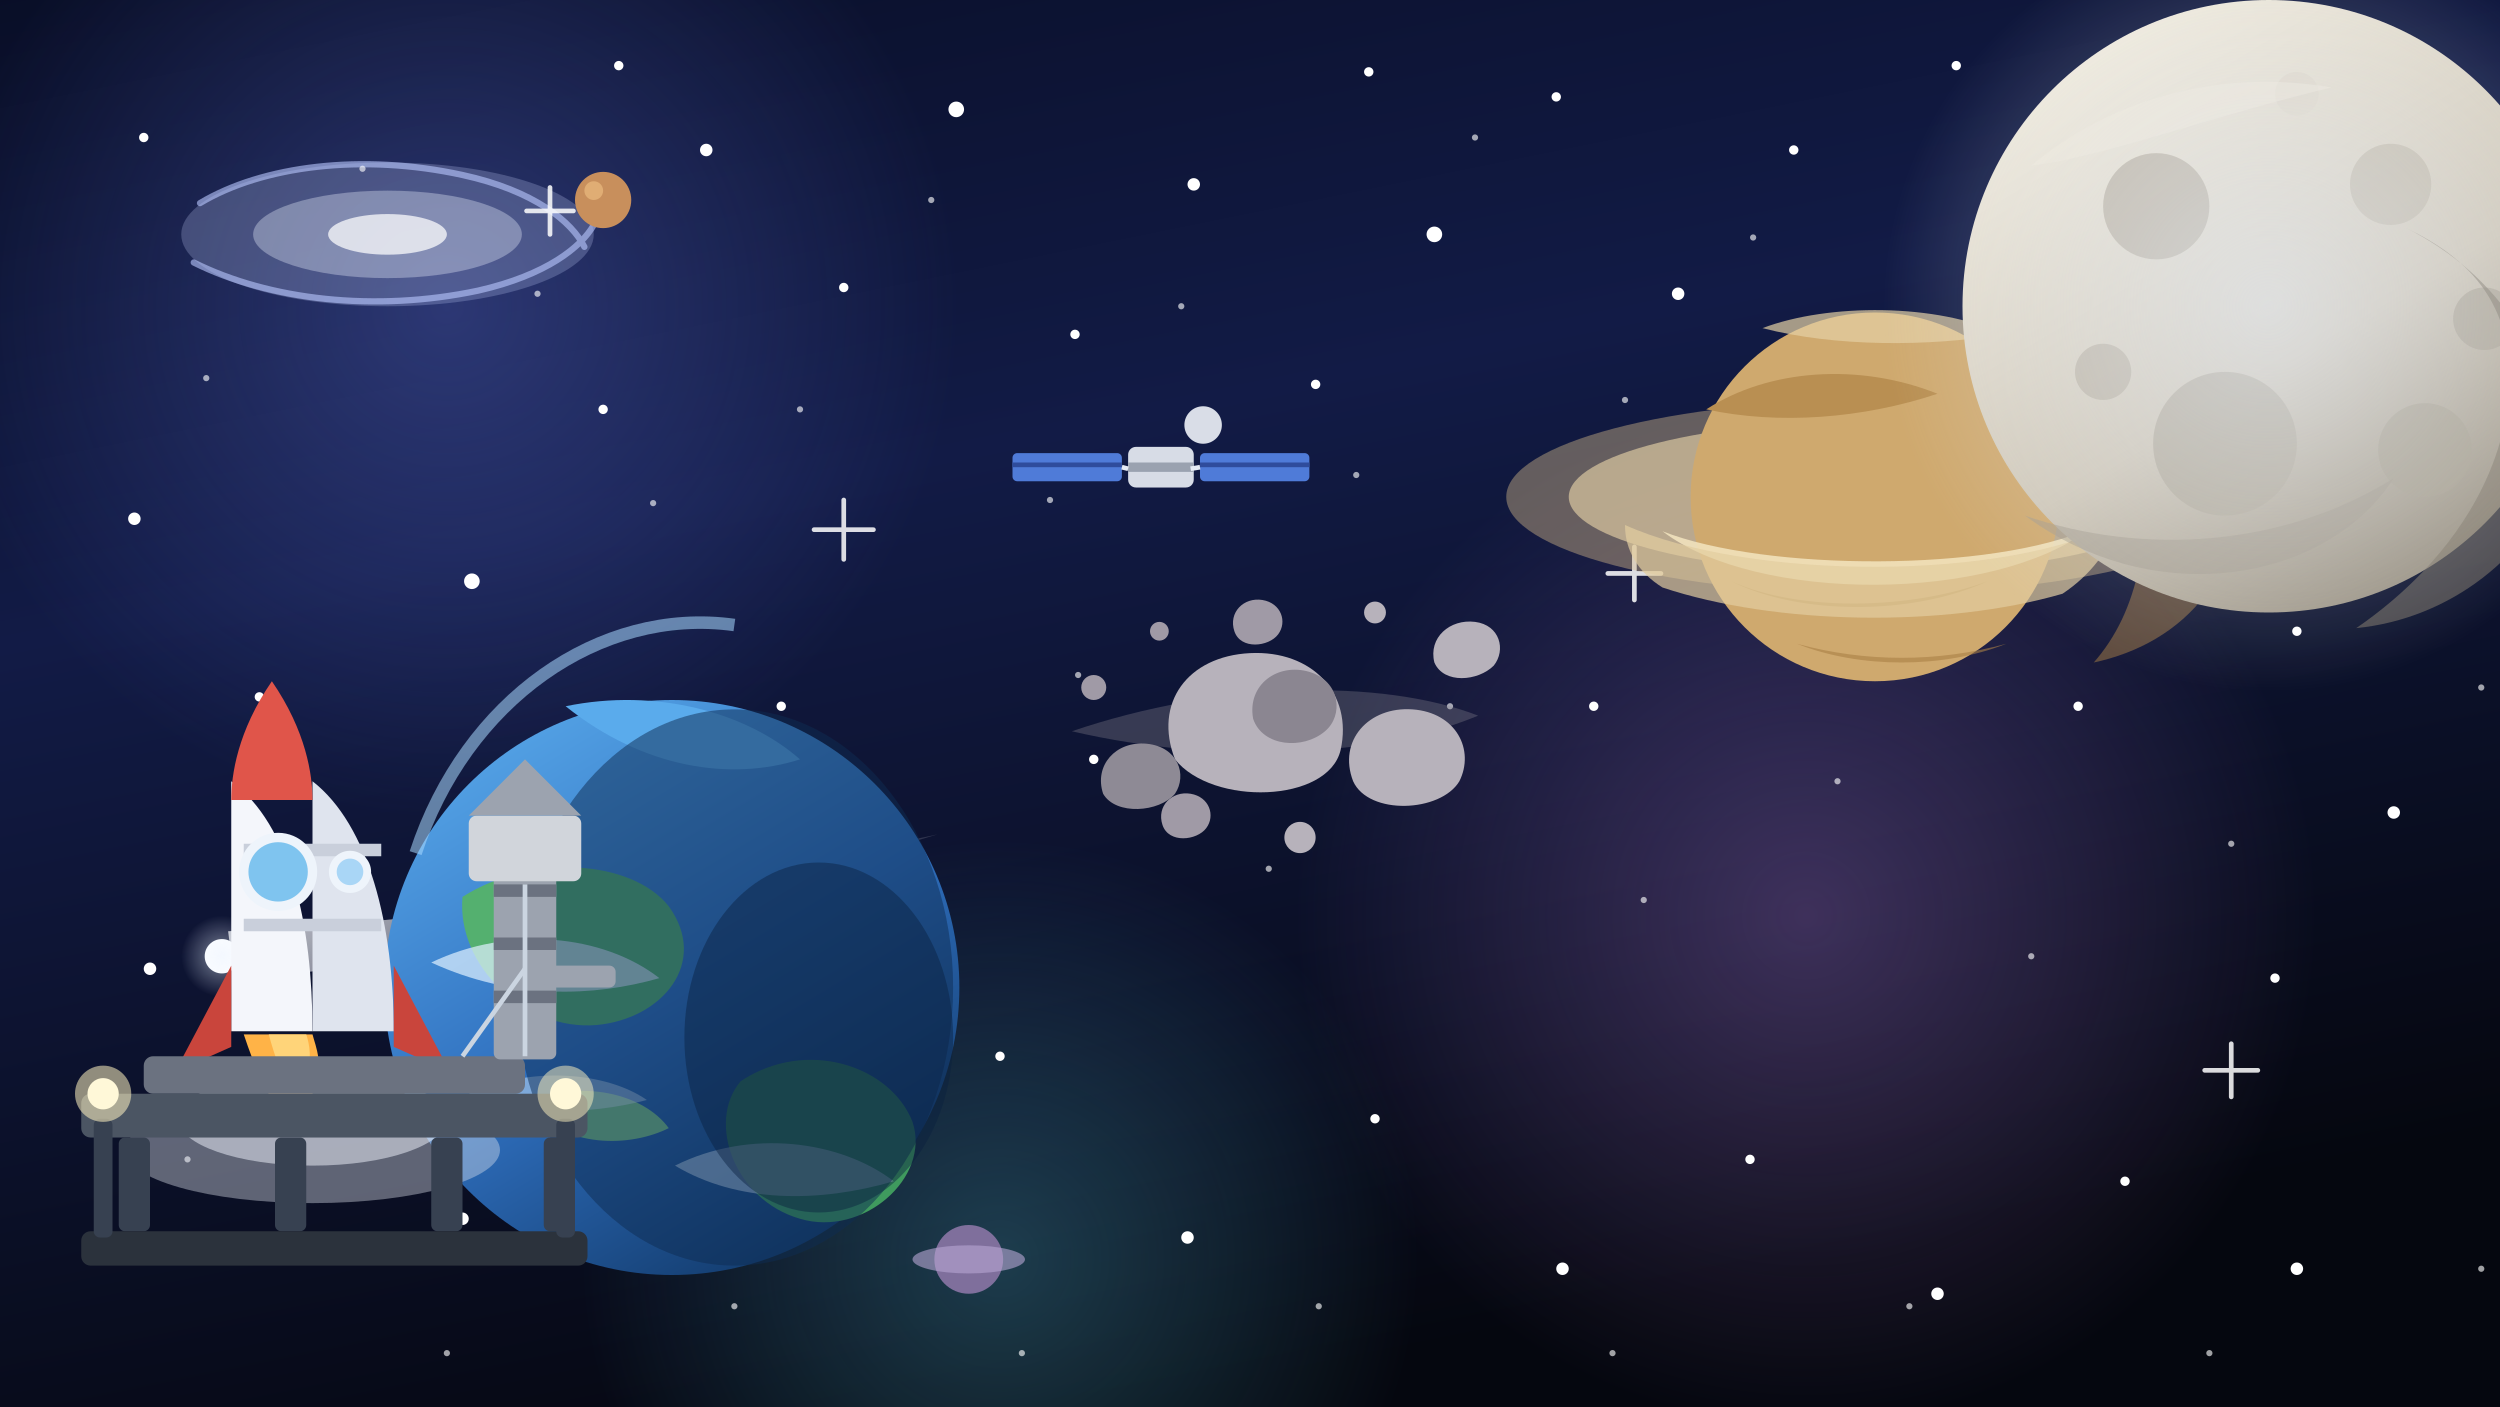
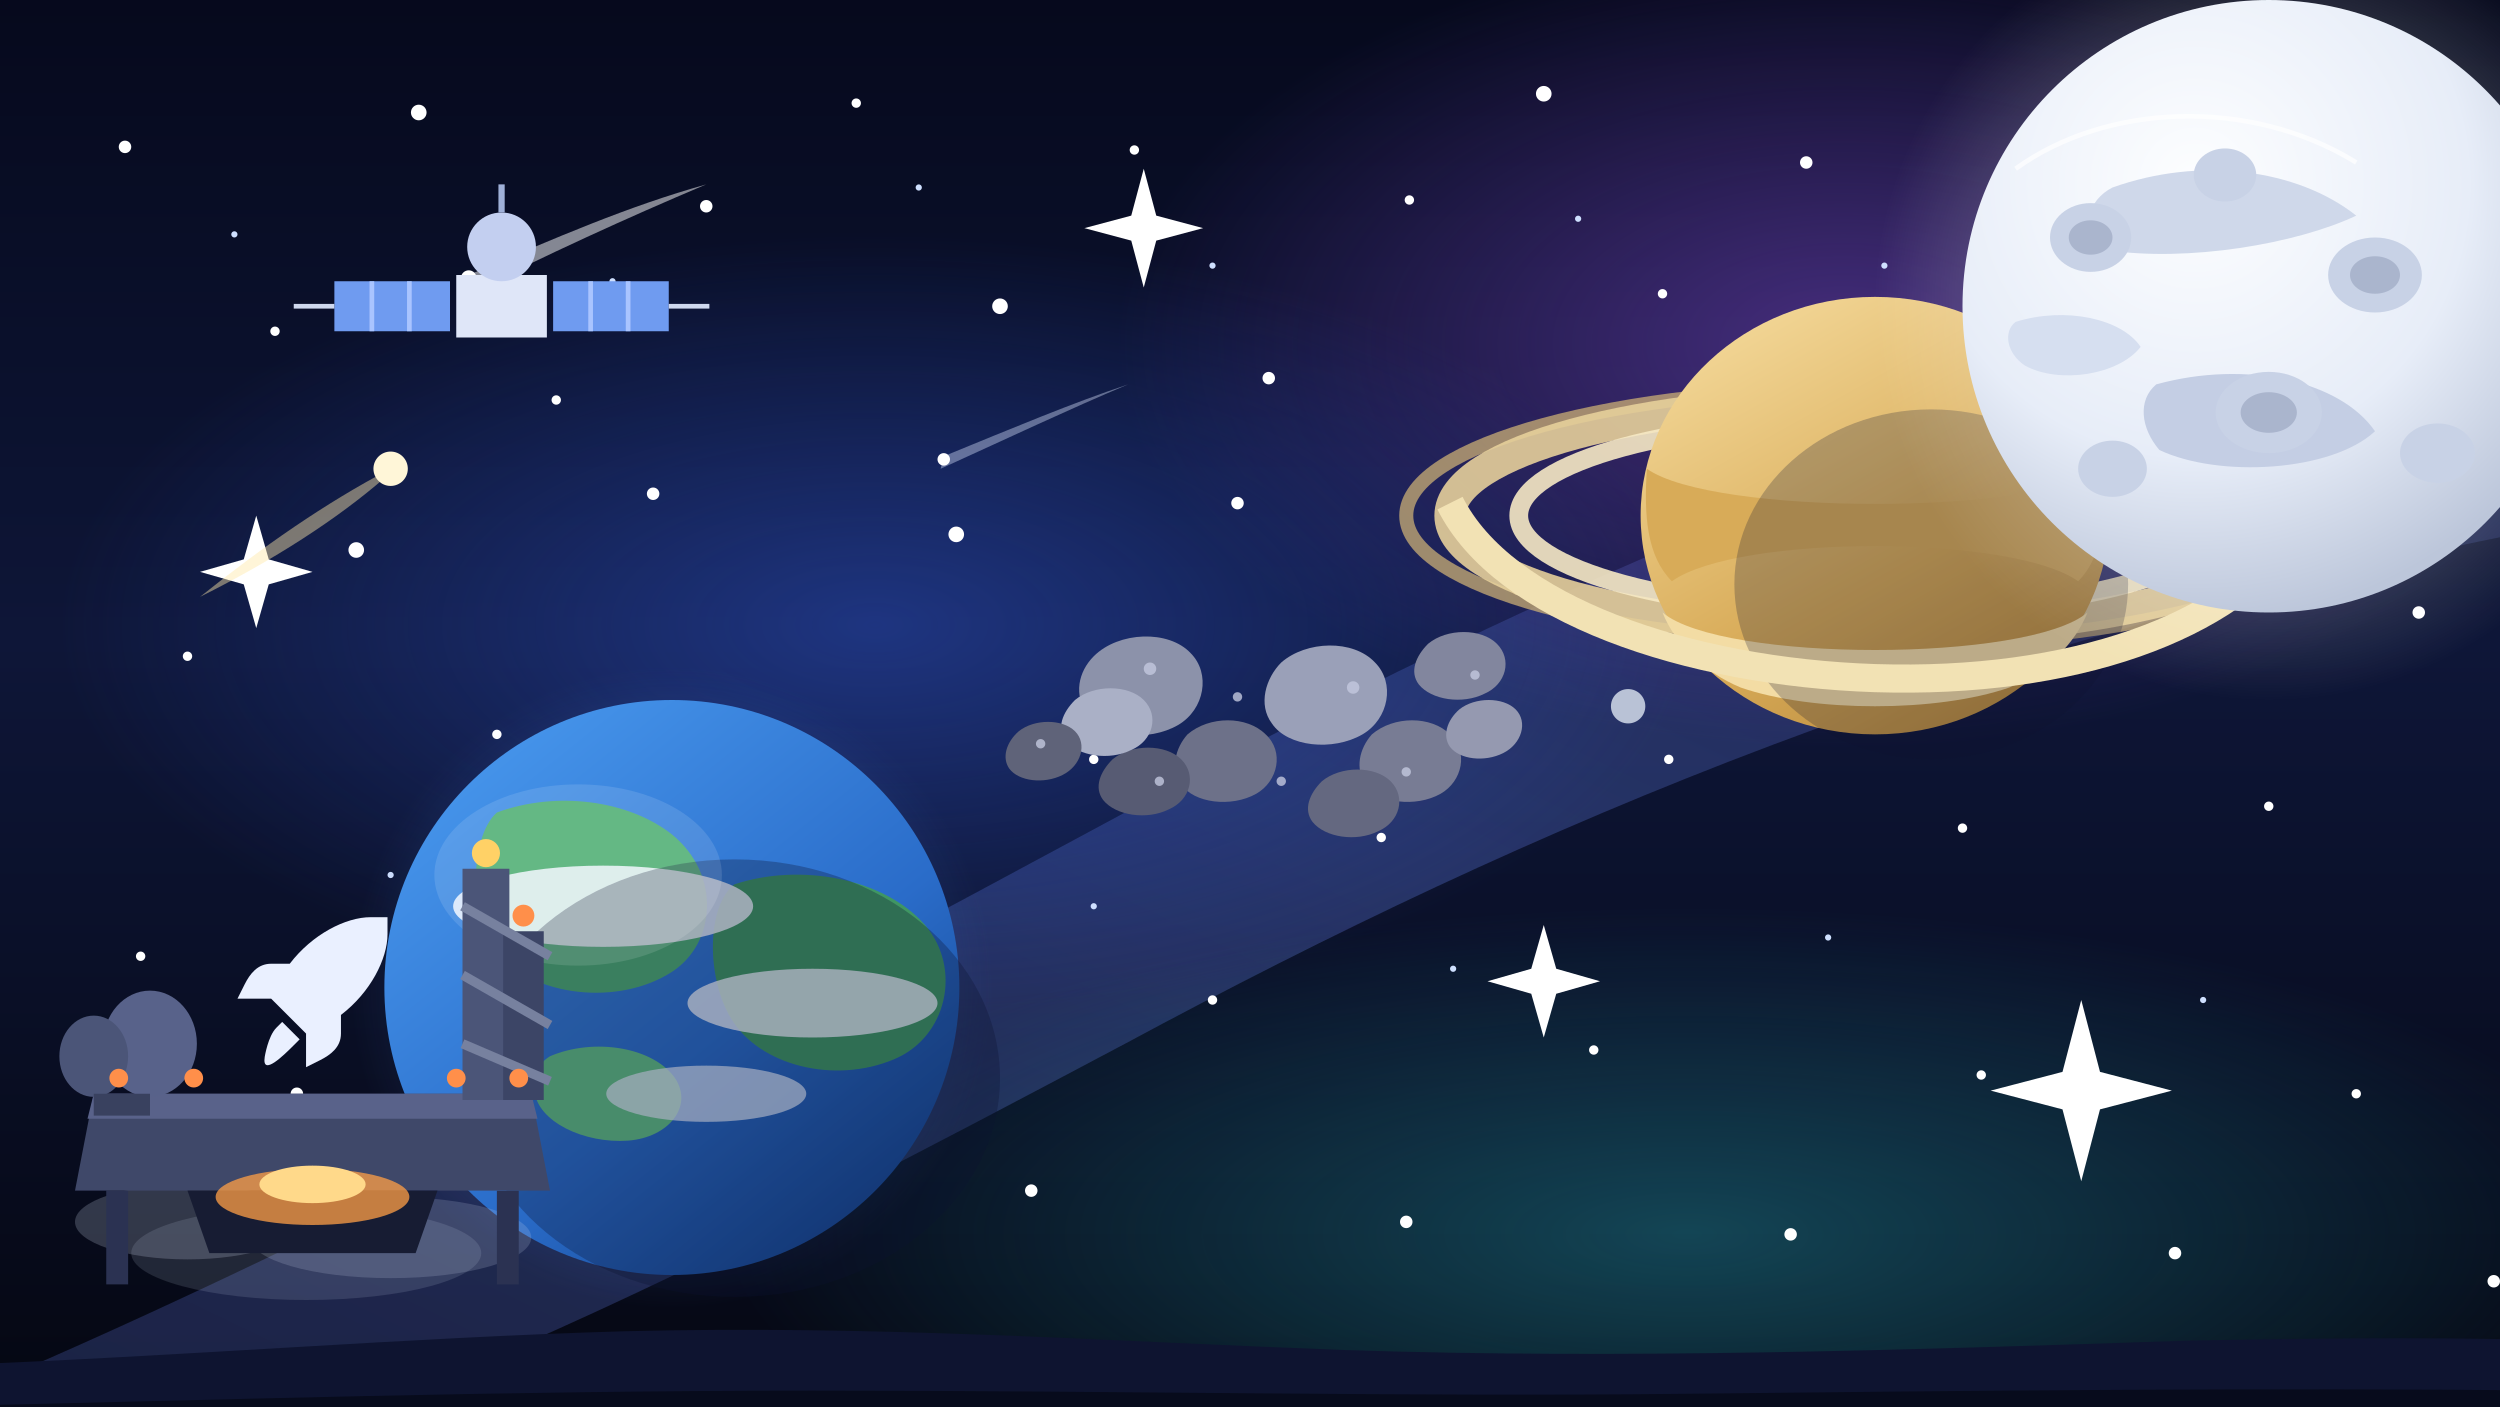
<svg xmlns="http://www.w3.org/2000/svg" viewBox="0 0 1600 900" width="1600" height="900">
  <defs>
-     <linearGradient id="malam-angkasa" x1="0" y1="0" x2="0.35" y2="1">
-       <stop offset="0%" stop-color="#080d24" />
-       <stop offset="42%" stop-color="#121b46" />
-       <stop offset="100%" stop-color="#05070f" />
-     </linearGradient>
+     <linearGradient id="malam" x1="0" y1="0" x2="0" y2="1">
+       <stop offset="0%" stop-color="#05081a" />
+       <stop offset="46%" stop-color="#0e1638" />
+       <stop offset="100%" stop-color="#04060f" />
+     </linearGradient>
+     <linearGradient id="galaksi" x1="0" y1="1" x2="1" y2="0">
+       <stop offset="0%" stop-color="#2b3568" />
+       <stop offset="55%" stop-color="#3d4f96" />
+       <stop offset="100%" stop-color="#232c5c" />
+     </linearGradient>
+     <radialGradient id="nebula-ungu" cx="50%" cy="50%" r="50%">
+       <stop offset="0%" stop-color="#6a3fb0" stop-opacity="0.62" />
+       <stop offset="100%" stop-color="#6a3fb0" stop-opacity="0" />
+     </radialGradient>
    <radialGradient id="nebula-biru" cx="50%" cy="50%" r="50%">
-       <stop offset="0%" stop-color="#5566c4" stop-opacity="0.42" />
-       <stop offset="100%" stop-color="#5566c4" stop-opacity="0" />
-     </radialGradient>
-     <radialGradient id="nebula-ungu" cx="50%" cy="50%" r="50%">
-       <stop offset="0%" stop-color="#a374c8" stop-opacity="0.34" />
-       <stop offset="100%" stop-color="#a374c8" stop-opacity="0" />
+       <stop offset="0%" stop-color="#2a4bb5" stop-opacity="0.58" />
+       <stop offset="100%" stop-color="#2a4bb5" stop-opacity="0" />
    </radialGradient>
    <radialGradient id="nebula-teal" cx="50%" cy="50%" r="50%">
-       <stop offset="0%" stop-color="#4fb2c8" stop-opacity="0.3" />
-       <stop offset="100%" stop-color="#4fb2c8" stop-opacity="0" />
-     </radialGradient>
-     <linearGradient id="bumi-angkasa" x1="0.1" y1="0" x2="0.7" y2="1">
-       <stop offset="0%" stop-color="#5aabec" />
-       <stop offset="55%" stop-color="#2f6fbe" />
-       <stop offset="100%" stop-color="#123a6b" />
-     </linearGradient>
-     <linearGradient id="bulan-angkasa" x1="0.15" y1="0" x2="0.75" y2="1">
-       <stop offset="0%" stop-color="#f4efe2" />
-       <stop offset="60%" stop-color="#cfc7b7" />
-       <stop offset="100%" stop-color="#948c7d" />
-     </linearGradient>
-     <linearGradient id="bintang-jatuh" x1="0" y1="0" x2="1" y2="0.4">
-       <stop offset="0%" stop-color="#ffffff" stop-opacity="0.95" />
+       <stop offset="0%" stop-color="#1f7f8f" stop-opacity="0.5" />
+       <stop offset="100%" stop-color="#1f7f8f" stop-opacity="0" />
+     </radialGradient>
+     <radialGradient id="halo-bumi" cx="50%" cy="50%" r="50%">
+       <stop offset="0%" stop-color="#8fc2ff" stop-opacity="0.5" />
+       <stop offset="70%" stop-color="#4f8ce0" stop-opacity="0.18" />
+       <stop offset="100%" stop-color="#3f6fc0" stop-opacity="0" />
+     </radialGradient>
+     <linearGradient id="laut-bumi" x1="0.1" y1="0" x2="0.9" y2="1">
+       <stop offset="0%" stop-color="#4a9bf0" />
+       <stop offset="60%" stop-color="#2a6cc9" />
+       <stop offset="100%" stop-color="#123f86" />
+     </linearGradient>
+     <linearGradient id="saturnus-badan" x1="0.2" y1="0" x2="0.8" y2="1">
+       <stop offset="0%" stop-color="#f4d99a" />
+       <stop offset="60%" stop-color="#d8ab58" />
+       <stop offset="100%" stop-color="#b98a3c" />
+     </linearGradient>
+     <radialGradient id="bulan-badan" cx="38%" cy="30%" r="72%">
+       <stop offset="0%" stop-color="#fdfeff" />
+       <stop offset="62%" stop-color="#e7edf8" />
+       <stop offset="100%" stop-color="#bcc6da" />
+     </radialGradient>
+     <radialGradient id="cahaya-bulan" cx="50%" cy="50%" r="50%">
+       <stop offset="0%" stop-color="#ffffff" stop-opacity="0.55" />
      <stop offset="100%" stop-color="#ffffff" stop-opacity="0" />
-     </linearGradient>
-     <radialGradient id="cahaya-bulan" cx="50%" cy="50%" r="50%">
-       <stop offset="0%" stop-color="#e8f1ff" stop-opacity="0.5" />
-       <stop offset="100%" stop-color="#e8f1ff" stop-opacity="0" />
-     </radialGradient>
-     <radialGradient id="sorot-angkasa" cx="50%" cy="50%" r="50%">
-       <stop offset="0%" stop-color="#fff3c0" stop-opacity="0.85" />
-       <stop offset="100%" stop-color="#fff3c0" stop-opacity="0" />
    </radialGradient>
  </defs>
-   <rect x="-40" y="-40" width="1680" height="980" fill="url(#malam-angkasa)" />
-   <circle cx="286" cy="196" r="330" fill="url(#nebula-biru)" />
-   <circle cx="1156" cy="586" r="330" fill="url(#nebula-ungu)" />
-   <circle cx="640" cy="806" r="270" fill="url(#nebula-teal)" />
-   <ellipse cx="248" cy="150" rx="132" ry="46" fill="#c9d4ff" opacity="0.24" />
-   <ellipse cx="248" cy="150" rx="86" ry="28" fill="#eef2ff" opacity="0.34" />
-   <ellipse cx="248" cy="150" rx="38" ry="13" fill="#ffffff" opacity="0.72" />
-   <g stroke="#b9c8ff" stroke-width="4" stroke-linecap="round" fill="none" opacity="0.6">
-     <path d="M128 130 C 168 106 232 98 296 112 C 342 122 366 142 374 158" />
-     <path d="M124 168 C 172 192 240 200 306 186 C 350 176 372 158 380 144" />
-   </g>
+   <rect x="-40" y="-40" width="1680" height="980" fill="url(#malam)" />
+   <path fill="url(#galaksi)" opacity="0.55" d="M-40 900 C 200 800 460 660 720 520 C 980 380 1260 250 1640 170 L1640 336 C 1260 408 980 528 720 668 C 460 806 200 942 -40 980 Z" />
+   <ellipse cx="1180" cy="220" rx="470" ry="260" fill="url(#nebula-ungu)" />
+   <ellipse cx="560" cy="400" rx="520" ry="250" fill="url(#nebula-biru)" />
+   <ellipse cx="1080" cy="790" rx="620" ry="210" fill="url(#nebula-teal)" />
  <g fill="#ffffff">
-     <circle cx="86" cy="332" r="4" />
-     <circle cx="166" cy="446" r="3" />
-     <circle cx="302" cy="372" r="5" />
-     <circle cx="386" cy="262" r="3" />
-     <circle cx="452" cy="96" r="4" />
-     <circle cx="540" cy="184" r="3" />
-     <circle cx="612" cy="70" r="5" />
-     <circle cx="688" cy="214" r="3" />
-     <circle cx="764" cy="118" r="4" />
-     <circle cx="842" cy="246" r="3" />
-     <circle cx="918" cy="150" r="5" />
-     <circle cx="996" cy="62" r="3" />
-     <circle cx="1074" cy="188" r="4" />
-     <circle cx="1148" cy="96" r="3" />
-     <circle cx="1224" cy="228" r="4" />
-     <circle cx="1302" cy="130" r="3" />
-     <circle cx="1380" cy="60" r="4" />
-     <circle cx="1456" cy="626" r="3" />
-     <circle cx="1532" cy="520" r="4" />
-     <circle cx="1604" cy="690" r="3" />
-     <circle cx="1470" cy="812" r="4" />
-     <circle cx="1360" cy="756" r="3" />
-     <circle cx="1240" cy="828" r="4" />
-     <circle cx="1120" cy="742" r="3" />
-     <circle cx="1000" cy="812" r="4" />
-     <circle cx="880" cy="716" r="3" />
-     <circle cx="760" cy="792" r="4" />
-     <circle cx="640" cy="676" r="3" />
-     <circle cx="520" cy="748" r="4" />
-     <circle cx="404" cy="686" r="3" />
-     <circle cx="296" cy="780" r="4" />
-     <circle cx="188" cy="700" r="3" />
-     <circle cx="96" cy="620" r="4" />
-     <circle cx="204" cy="556" r="3" />
-     <circle cx="356" cy="566" r="3" />
-     <circle cx="500" cy="452" r="3" />
+     <circle cx="80" cy="94" r="4" />
+     <circle cx="176" cy="212" r="3" />
+     <circle cx="268" cy="72" r="5" />
+     <circle cx="356" cy="256" r="3" />
+     <circle cx="452" cy="132" r="4" />
+     <circle cx="548" cy="66" r="3" />
+     <circle cx="640" cy="196" r="5" />
+     <circle cx="726" cy="96" r="3" />
+     <circle cx="812" cy="242" r="4" />
+     <circle cx="902" cy="128" r="3" />
+     <circle cx="988" cy="60" r="5" />
+     <circle cx="1064" cy="188" r="3" />
+     <circle cx="1156" cy="104" r="4" />
+     <circle cx="1244" cy="252" r="3" />
+     <circle cx="1332" cy="132" r="5" />
+     <circle cx="1424" cy="72" r="4" />
+     <circle cx="1520" cy="248" r="3" />
+     <circle cx="1584" cy="130" r="4" />
+     <circle cx="120" cy="420" r="3" />
+     <circle cx="228" cy="352" r="5" />
+     <circle cx="318" cy="470" r="3" />
+     <circle cx="418" cy="316" r="4" />
+     <circle cx="512" cy="520" r="3" />
+     <circle cx="612" cy="342" r="5" />
    <circle cx="700" cy="486" r="3" />
-     <circle cx="880" cy="392" r="3" />
-     <circle cx="1020" cy="452" r="3" />
-     <circle cx="1180" cy="360" r="3" />
-     <circle cx="1330" cy="452" r="3" />
-     <circle cx="1470" cy="404" r="3" />
-     <circle cx="1560" cy="308" r="3" />
-     <circle cx="92" cy="88" r="3" />
-     <circle cx="396" cy="42" r="3" />
-     <circle cx="876" cy="46" r="3" />
-     <circle cx="1252" cy="42" r="3" />
-     <circle cx="1604" cy="196" r="3" />
-   </g>
-   <g fill="#ffffff" opacity="0.62">
-     <circle cx="132" cy="242" r="2" />
-     <circle cx="232" cy="108" r="2" />
-     <circle cx="344" cy="188" r="2" />
-     <circle cx="418" cy="322" r="2" />
-     <circle cx="512" cy="262" r="2" />
-     <circle cx="596" cy="128" r="2" />
-     <circle cx="672" cy="320" r="2" />
-     <circle cx="756" cy="196" r="2" />
-     <circle cx="868" cy="304" r="2" />
-     <circle cx="944" cy="88" r="2" />
-     <circle cx="1040" cy="256" r="2" />
-     <circle cx="1122" cy="152" r="2" />
-     <circle cx="1216" cy="300" r="2" />
-     <circle cx="1308" cy="204" r="2" />
-     <circle cx="1404" cy="120" r="2" />
-     <circle cx="1502" cy="240" r="2" />
-     <circle cx="1588" cy="440" r="2" />
-     <circle cx="1428" cy="540" r="2" />
-     <circle cx="1300" cy="612" r="2" />
-     <circle cx="1176" cy="500" r="2" />
-     <circle cx="1052" cy="576" r="2" />
-     <circle cx="928" cy="452" r="2" />
-     <circle cx="812" cy="556" r="2" />
-     <circle cx="690" cy="432" r="2" />
-     <circle cx="574" cy="586" r="2" />
-     <circle cx="452" cy="628" r="2" />
-     <circle cx="332" cy="498" r="2" />
-     <circle cx="222" cy="640" r="2" />
-     <circle cx="120" cy="742" r="2" />
-     <circle cx="286" cy="866" r="2" />
-     <circle cx="470" cy="836" r="2" />
-     <circle cx="654" cy="866" r="2" />
-     <circle cx="844" cy="836" r="2" />
-     <circle cx="1032" cy="866" r="2" />
-     <circle cx="1222" cy="836" r="2" />
-     <circle cx="1414" cy="866" r="2" />
-     <circle cx="1588" cy="812" r="2" />
-   </g>
-   <g stroke="#ffffff" stroke-width="3" stroke-linecap="round" fill="none" opacity="0.85">
-     <path d="M540 320 L540 358" />
-     <path d="M521 339 L559 339" />
-     <path d="M1046 350 L1046 384" />
-     <path d="M1029 367 L1063 367" />
-     <path d="M1428 668 L1428 702" />
-     <path d="M1411 685 L1445 685" />
-     <path d="M352 120 L352 150" />
-     <path d="M337 135 L367 135" />
-   </g>
-   <path fill="url(#bintang-jatuh)" d="M146 596 C 300 588 452 566 600 534 C 456 578 306 610 150 628 Z" />
-   <circle cx="142" cy="612" r="11" fill="#ffffff" />
-   <circle cx="142" cy="612" r="26" fill="url(#cahaya-bulan)" />
+     <circle cx="792" cy="322" r="4" />
+     <circle cx="884" cy="536" r="3" />
+     <circle cx="972" cy="376" r="5" />
+     <circle cx="1068" cy="486" r="3" />
+     <circle cx="1160" cy="392" r="4" />
+     <circle cx="1256" cy="530" r="3" />
+     <circle cx="1352" cy="420" r="5" />
+     <circle cx="1452" cy="516" r="3" />
+     <circle cx="1548" cy="392" r="4" />
+     <circle cx="90" cy="612" r="3" />
+     <circle cx="190" cy="700" r="4" />
+     <circle cx="300" cy="602" r="3" />
+     <circle cx="420" cy="742" r="5" />
+     <circle cx="536" cy="648" r="3" />
+     <circle cx="660" cy="762" r="4" />
+     <circle cx="776" cy="640" r="3" />
+     <circle cx="900" cy="782" r="4" />
+     <circle cx="1020" cy="672" r="3" />
+     <circle cx="1146" cy="790" r="4" />
+     <circle cx="1268" cy="688" r="3" />
+     <circle cx="1392" cy="802" r="4" />
+     <circle cx="1508" cy="700" r="3" />
+     <circle cx="1596" cy="820" r="4" />
+   </g>
+   <g fill="#cfe0ff">
+     <circle cx="150" cy="150" r="2" />
+     <circle cx="392" cy="180" r="2" />
+     <circle cx="588" cy="120" r="2" />
+     <circle cx="776" cy="170" r="2" />
+     <circle cx="1010" cy="140" r="2" />
+     <circle cx="1206" cy="170" r="2" />
+     <circle cx="1400" cy="110" r="2" />
+     <circle cx="1560" cy="180" r="2" />
+     <circle cx="250" cy="560" r="2" />
+     <circle cx="470" cy="600" r="2" />
+     <circle cx="700" cy="580" r="2" />
+     <circle cx="930" cy="620" r="2" />
+     <circle cx="1170" cy="600" r="2" />
+     <circle cx="1410" cy="640" r="2" />
+   </g>
+   <g fill="#ffffff">
+     <path d="M1332 640 L1344 686 L1390 698 L1344 710 L1332 756 L1320 710 L1274 698 L1320 686 Z" />
+     <path d="M732 108 L740 138 L770 146 L740 154 L732 184 L724 154 L694 146 L724 138 Z" />
+     <path d="M164 330 L172 358 L200 366 L172 374 L164 402 L156 374 L128 366 L156 358 Z" />
+     <path d="M988 592 L996 620 L1024 628 L996 636 L988 664 L980 636 L952 628 L980 620 Z" />
+   </g>
+   <path fill="#ffffff" opacity="0.5" d="M300 176 C 356 152 402 132 452 118 C 400 140 352 162 296 190 Z" />
+   <circle cx="300" cy="178" r="5" fill="#ffffff" />
+   <path fill="#dbe7ff" opacity="0.4" d="M604 292 C 648 274 686 258 722 246 C 684 262 646 280 602 300 Z" />
+   <circle cx="604" cy="294" r="4" fill="#ffffff" />
  <g>
-     <rect x="722" y="286" width="42" height="26" rx="5" fill="#d7dce6" />
-     <rect x="722" y="296" width="42" height="6" fill="#9aa2b0" />
-     <rect x="648" y="290" width="70" height="18" rx="3" fill="#4f7bd8" />
-     <rect x="768" y="290" width="70" height="18" rx="3" fill="#4f7bd8" />
-     <rect x="648" y="296" width="70" height="3" fill="#2f4c9c" />
-     <rect x="768" y="296" width="70" height="3" fill="#2f4c9c" />
-     <path fill="none" stroke="#e6ebf5" stroke-width="3" d="M762 300 L768 299" />
-     <path fill="none" stroke="#e6ebf5" stroke-width="3" d="M722 300 L718 299" />
-     <circle cx="770" cy="272" r="12" fill="#eef2f8" opacity="0.9" />
-   </g>
-   <circle cx="386" cy="128" r="18" fill="#c88f5c" />
-   <circle cx="380" cy="122" r="6" fill="#e0ad74" />
-   <circle cx="620" cy="806" r="22" fill="#7f6f9c" />
-   <ellipse cx="620" cy="806" rx="36" ry="9" fill="#b7a6d4" opacity="0.6" />
+     <rect x="214" y="180" width="74" height="32" fill="#6f9bf0" />
+     <rect x="354" y="180" width="74" height="32" fill="#6f9bf0" />
+     <path fill="none" stroke="#a9c4ff" stroke-width="3" d="M238 180 L238 212 M262 180 L262 212 M378 180 L378 212 M402 180 L402 212" />
+     <rect x="292" y="176" width="58" height="40" fill="#dfe6f8" />
+     <circle cx="321" cy="158" r="22" fill="#c3cff0" />
+     <path fill="none" stroke="#9fb0d8" stroke-width="4" d="M321 136 L321 118" />
+     <path fill="none" stroke="#cfd8ee" stroke-width="3" d="M188 196 L214 196 M428 196 L454 196" />
+   </g>
+   <path fill="#ffe9a8" opacity="0.45" d="M250 300 C 208 322 168 350 128 382 C 176 358 216 332 246 306 Z" />
+   <circle cx="250" cy="300" r="11" fill="#fff6d8" />
  <g id="bumi">
-     <circle cx="430" cy="632" r="184" fill="url(#bumi-angkasa)" />
-     <path fill="#54b06f" d="M296 574 C 340 546 404 550 428 580 C 454 616 424 652 382 656 C 336 660 292 618 296 574 Z" />
-     <path fill="#3f9a5e" d="M474 692 C 516 664 570 682 584 718 C 596 754 552 792 512 780 C 470 768 452 718 474 692 Z" />
-     <path fill="#78c287" d="M336 706 C 372 690 412 700 428 722 C 404 734 362 736 336 706 Z" />
-     <path fill="#5aabec" d="M362 452 C 420 440 478 456 512 486 C 468 500 412 492 362 452 Z" />
-     <path fill="#dff1ff" opacity="0.7" d="M276 616 C 326 592 386 598 422 626 C 380 638 328 640 276 616 Z" />
-     <path fill="#dff1ff" opacity="0.55" d="M432 746 C 480 722 538 730 572 756 C 524 770 472 770 432 746 Z" />
-     <path fill="#dff1ff" opacity="0.45" d="M300 700 C 340 682 388 686 414 704 C 376 714 330 714 300 700 Z" />
-     <ellipse cx="470" cy="632" rx="140" ry="178" fill="#0d2b52" opacity="0.5" />
-     <ellipse cx="524" cy="664" rx="86" ry="112" fill="#08203e" opacity="0.45" />
-     <path fill="none" stroke="#a8d8ff" stroke-width="8" opacity="0.55" d="M266 546 C 298 448 384 388 470 400" />
+     <circle cx="430" cy="632" r="206" fill="url(#halo-bumi)" />
+     <circle cx="430" cy="632" r="184" fill="url(#laut-bumi)" />
+     <path fill="#4fae74" d="M318 520 C 356 506 402 512 430 534 C 462 560 458 604 430 622 C 396 644 342 638 318 610 C 300 590 300 536 318 520 Z" />
+     <path fill="#3f9663" d="M470 566 C 512 552 566 562 592 592 C 616 620 606 664 572 678 C 534 694 486 682 468 652 C 452 626 452 580 470 566 Z" />
+     <path fill="#63c084" d="M352 676 C 380 664 418 670 432 690 C 444 708 428 728 402 730 C 374 732 344 718 342 698 C 341 688 344 681 352 676 Z" />
+     <ellipse cx="386" cy="580" rx="96" ry="26" fill="#f2f7ff" opacity="0.85" />
+     <ellipse cx="520" cy="642" rx="80" ry="22" fill="#f2f7ff" opacity="0.8" />
+     <ellipse cx="452" cy="700" rx="64" ry="18" fill="#eaf2ff" opacity="0.7" />
+     <ellipse cx="470" cy="690" rx="170" ry="140" fill="#0a1030" opacity="0.3" />
+     <ellipse cx="370" cy="560" rx="92" ry="58" fill="#ffffff" opacity="0.12" />
  </g>
  <g id="asteroid">
-     <path fill="#8e8a95" opacity="0.32" d="M686 468 C 780 436 884 434 946 458 C 884 484 780 490 686 468 Z" />
-     <path fill="#b7b2bb" d="M752 486 C 738 450 760 420 800 418 C 840 416 866 444 858 480 C 850 514 776 516 752 486 Z" />
-     <path fill="#8b8691" d="M802 460 C 798 438 818 424 838 430 C 858 436 860 458 848 468 C 834 480 808 478 802 460 Z" />
-     <path fill="#b7b2bb" d="M866 500 C 856 474 876 452 904 454 C 932 456 944 480 934 500 C 922 520 876 522 866 500 Z" />
-     <path fill="#8e8a95" d="M706 508 C 700 490 714 474 734 476 C 754 478 760 496 752 508 C 742 520 714 522 706 508 Z" />
-     <path fill="#b7b2bb" d="M918 424 C 914 408 928 396 944 398 C 960 400 964 416 956 426 C 946 436 924 438 918 424 Z" />
-     <path fill="#a09aa6" d="M744 528 C 740 516 750 506 762 508 C 774 510 778 522 772 530 C 766 538 748 540 744 528 Z" />
-     <path fill="#a09aa6" d="M790 404 C 786 392 796 382 808 384 C 820 386 824 398 818 406 C 812 414 794 416 790 404 Z" />
-     <circle cx="832" cy="536" r="10" fill="#b7b2bb" />
-     <circle cx="700" cy="440" r="8" fill="#a09aa6" />
-     <circle cx="880" cy="392" r="7" fill="#b7b2bb" />
-     <circle cx="742" cy="404" r="6" fill="#a09aa6" />
+     <path fill="#8c92aa" d="M700 420 C 716 404 748 403 762 418 C 775 431 771 454 754 464 C 735 475 706 472 696 457 C 687 445 690 430 700 420 Z" />
+     <path fill="#6d7189" d="M760 470 C 774 458 798 458 810 470 C 822 481 818 500 804 508 C 788 517 764 514 756 502 C 749 492 752 479 760 470 Z" />
+     <path fill="#575b73" d="M712 486 C 724 476 746 476 756 486 C 766 496 762 512 748 518 C 734 525 714 522 706 512 C 700 504 704 494 712 486 Z" />
+     <path fill="#9aa0b8" d="M820 424 C 836 410 866 409 880 424 C 893 437 889 460 872 470 C 853 481 824 478 814 463 C 805 451 810 434 820 424 Z" />
+     <path fill="#787c94" d="M878 470 C 892 458 916 458 928 470 C 940 481 936 500 922 508 C 906 517 882 514 874 502 C 867 492 870 479 878 470 Z" />
+     <path fill="#646880" d="M846 500 C 858 490 880 490 890 500 C 900 510 896 526 882 532 C 868 539 848 536 840 526 C 834 518 838 508 846 500 Z" />
+     <path fill="#aab0c6" d="M688 448 C 700 438 722 438 732 448 C 742 458 738 474 724 480 C 710 487 690 484 682 474 C 676 466 680 456 688 448 Z" />
+     <path fill="#82869e" d="M914 412 C 926 402 948 402 958 412 C 968 422 964 438 950 444 C 936 451 916 448 908 438 C 902 430 906 420 914 412 Z" />
+     <path fill="#5f6379" d="M652 468 C 662 460 680 460 688 468 C 696 476 692 490 680 496 C 668 502 652 500 646 492 C 641 485 644 475 652 468 Z" />
+     <path fill="#9599b0" d="M934 454 C 944 446 962 446 970 454 C 978 462 974 476 962 482 C 950 488 934 486 928 478 C 923 471 926 461 934 454 Z" />
+     <g fill="#c3c8de" opacity="0.8">
+       <circle cx="736" cy="428" r="4" />
+       <circle cx="792" cy="446" r="3" />
+       <circle cx="866" cy="440" r="4" />
+       <circle cx="900" cy="494" r="3" />
+       <circle cx="666" cy="476" r="3" />
+       <circle cx="820" cy="500" r="3" />
+       <circle cx="742" cy="500" r="3" />
+       <circle cx="944" cy="432" r="3" />
+     </g>
  </g>
  <g id="saturnus">
-     <ellipse cx="1200" cy="318" rx="236" ry="62" fill="#d8bd8b" opacity="0.42" />
-     <ellipse cx="1200" cy="318" rx="196" ry="49" fill="#eed9ab" opacity="0.6" />
-     <circle cx="1200" cy="318" r="118" fill="#cfa96e" />
-     <path fill="#b98f52" d="M1092 262 C 1132 236 1190 232 1240 252 C 1192 268 1138 272 1092 262 Z" />
-     <path fill="#b98f52" d="M1108 372 C 1152 394 1224 394 1272 372 C 1224 390 1152 392 1108 372 Z" />
-     <path fill="#e4d0a4" opacity="0.7" d="M1128 210 C 1170 194 1240 194 1282 214 C 1234 222 1174 222 1128 210 Z" />
-     <path fill="#a97f45" opacity="0.6" d="M1150 412 C 1190 428 1244 428 1284 412 C 1240 424 1194 424 1150 412 Z" />
-     <path fill="#a97f45" opacity="0.5" d="M1370 262 C 1400 296 1414 336 1412 380 C 1394 404 1368 418 1340 424 C 1368 392 1380 344 1370 262 Z" />
-     <circle cx="1452" cy="196" r="24" fill="#e6ddcb" />
-     <circle cx="1444" cy="190" r="8" fill="#c6bca8" />
-     <path fill="#f3e5c0" opacity="0.85" d="M1064 340 C 1130 366 1276 366 1338 338 C 1276 386 1124 386 1064 340 Z" />
-     <path fill="#e2cda0" opacity="0.7" d="M1040 336 C 1120 372 1286 372 1356 334 C 1350 352 1338 368 1320 380 C 1244 402 1136 400 1064 376 C 1048 366 1040 352 1040 336 Z" />
+     <ellipse cx="1200" cy="330" rx="300" ry="82" fill="none" stroke="#c9ad74" stroke-width="9" opacity="0.75" />
+     <ellipse cx="1200" cy="330" rx="272" ry="74" fill="none" stroke="#e6cf9a" stroke-width="20" opacity="0.9" />
+     <ellipse cx="1200" cy="330" rx="228" ry="62" fill="none" stroke="#f6e9c4" stroke-width="12" opacity="0.9" />
+     <ellipse cx="1200" cy="330" rx="150" ry="140" fill="url(#saturnus-badan)" />
+     <path fill="#d8ab58" d="M1054 300 C 1096 330 1304 330 1346 300 C 1348 330 1346 356 1330 372 C 1288 342 1112 342 1070 372 C 1054 356 1052 330 1054 300 Z" />
+     <path fill="#f3dca4" d="M1064 392 C 1102 424 1298 424 1336 392 C 1328 412 1310 430 1286 440 C 1240 456 1160 456 1114 440 C 1090 430 1072 412 1064 392 Z" />
+     <ellipse cx="1236" cy="374" rx="126" ry="112" fill="#0b1030" opacity="0.24" />
+     <path fill="none" stroke="#f2e2b4" stroke-width="18" d="M928 322 C 962 390 1080 430 1200 434 C 1326 438 1428 402 1470 340" />
+     <circle cx="1352" cy="214" r="16" fill="#cfd6e6" />
+     <circle cx="1042" cy="452" r="11" fill="#b9c2d6" />
  </g>
  <g id="bulan">
-     <circle cx="1452" cy="196" r="196" fill="url(#bulan-angkasa)" />
-     <circle cx="1380" cy="132" r="34" fill="#bab2a2" opacity="0.85" />
-     <circle cx="1424" cy="284" r="46" fill="#b2aa9a" opacity="0.8" />
-     <circle cx="1530" cy="118" r="26" fill="#c0b8a8" opacity="0.75" />
-     <circle cx="1552" cy="288" r="30" fill="#aaa292" opacity="0.7" />
-     <circle cx="1346" cy="238" r="18" fill="#b6ae9e" opacity="0.7" />
-     <circle cx="1470" cy="60" r="14" fill="#ddd6c8" opacity="0.8" />
-     <circle cx="1590" cy="204" r="20" fill="#a79f90" opacity="0.65" />
-     <path fill="#a29a8b" opacity="0.5" d="M1296 330 C 1372 356 1462 350 1532 306 C 1490 372 1380 392 1296 330 Z" />
-     <path fill="#efe9dc" opacity="0.45" d="M1300 106 C 1352 62 1424 44 1492 56 C 1416 74 1348 100 1300 106 Z" />
-     <path fill="#7d7566" opacity="0.55" d="M1540 146 C 1600 176 1636 232 1640 300 C 1620 356 1568 396 1508 402 C 1572 358 1608 296 1606 236 C 1604 194 1582 166 1540 146 Z" />
-   </g>
-   <circle cx="1452" cy="196" r="248" fill="url(#cahaya-bulan)" />
-   <g>
-     <path fill="#f4f6fb" d="M148 500 C 186 528 200 592 200 660 L148 660 Z" />
-     <path fill="#dfe4ee" d="M200 500 C 236 528 252 592 252 660 L200 660 Z" />
-     <path fill="#e0554a" d="M174 436 C 196 468 200 496 200 512 L148 512 C 148 496 152 468 174 436 Z" />
-     <path fill="#c9453c" d="M148 618 L112 686 L148 670 Z" />
-     <path fill="#c9453c" d="M252 618 L288 686 L252 670 Z" />
-     <rect x="156" y="540" width="88" height="8" fill="#c9cfdb" />
-     <rect x="156" y="588" width="88" height="8" fill="#c9cfdb" />
-     <circle cx="178" cy="558" r="22" fill="#7fc4ef" stroke="#eef4fb" stroke-width="6" />
-     <circle cx="224" cy="558" r="11" fill="#a9d6f6" stroke="#eef4fb" stroke-width="5" />
-     <path fill="#ffb347" d="M156 662 C 170 704 186 732 200 700 C 208 682 202 670 200 662 Z" />
-     <path fill="#ffd479" d="M172 662 C 180 692 190 708 196 690 C 200 678 198 668 196 662 Z" />
-     <ellipse cx="200" cy="716" rx="86" ry="30" fill="#e9edf6" opacity="0.55" />
-     <ellipse cx="200" cy="736" rx="120" ry="34" fill="#dfe4ee" opacity="0.4" />
-   </g>
+     <circle cx="1452" cy="196" r="252" fill="url(#cahaya-bulan)" />
+     <circle cx="1452" cy="196" r="196" fill="url(#bulan-badan)" />
+     <path fill="#cfd8ea" d="M1352 120 C 1408 100 1470 108 1508 138 C 1470 156 1400 168 1348 160 C 1330 148 1336 128 1352 120 Z" />
+     <path fill="#c4cee4" d="M1380 246 C 1438 230 1498 244 1520 276 C 1492 302 1420 306 1382 288 C 1370 274 1368 256 1380 246 Z" />
+     <path fill="#d6dff0" d="M1290 206 C 1322 196 1358 204 1370 222 C 1356 240 1318 246 1296 234 C 1284 226 1282 212 1290 206 Z" />
+     <g fill="#c8d2e6">
+       <ellipse cx="1338" cy="152" rx="26" ry="22" />
+       <ellipse cx="1424" cy="112" rx="20" ry="17" />
+       <ellipse cx="1520" cy="176" rx="30" ry="24" />
+       <ellipse cx="1452" cy="264" rx="34" ry="26" />
+       <ellipse cx="1352" cy="300" rx="22" ry="18" />
+       <ellipse cx="1560" cy="290" rx="24" ry="19" />
+     </g>
+     <g fill="#aab5cd">
+       <ellipse cx="1338" cy="152" rx="14" ry="11" />
+       <ellipse cx="1520" cy="176" rx="16" ry="12" />
+       <ellipse cx="1452" cy="264" rx="18" ry="13" />
+     </g>
+     <path fill="none" stroke="#ffffff" stroke-width="3" opacity="0.7" d="M1290 108 C 1348 66 1440 62 1508 104" />
+   </g>
+   <path fill="#0e1430" d="M-40 874 C 120 868 260 856 400 852 C 560 848 700 858 860 864 C 1040 870 1220 864 1400 858 C 1500 856 1582 856 1640 858 L1640 980 L-40 980 Z" />
  <g id="landasan">
-     <rect x="92" y="676" width="244" height="24" rx="6" fill="#6b7280" />
-     <rect x="52" y="700" width="324" height="28" rx="6" fill="#4b5563" />
-     <rect x="76" y="728" width="20" height="60" rx="4" fill="#374151" />
-     <rect x="176" y="728" width="20" height="60" rx="4" fill="#374151" />
-     <rect x="276" y="728" width="20" height="60" rx="4" fill="#374151" />
-     <rect x="348" y="728" width="20" height="60" rx="4" fill="#374151" />
-     <rect x="52" y="788" width="324" height="22" rx="6" fill="#2b323c" />
-     <rect x="316" y="560" width="40" height="118" rx="4" fill="#9ca3af" />
-     <rect x="300" y="522" width="72" height="42" rx="5" fill="#d1d5db" />
-     <path fill="#9ca3af" d="M300 522 L336 486 L372 522 Z" />
-     <rect x="316" y="566" width="40" height="8" fill="#6b7280" />
-     <rect x="316" y="600" width="40" height="8" fill="#6b7280" />
-     <rect x="316" y="634" width="40" height="8" fill="#6b7280" />
-     <rect x="348" y="618" width="46" height="14" rx="4" fill="#9ca3af" />
-     <path fill="none" stroke="#cbd5e1" stroke-width="3" d="M336 566 L336 676" />
-     <path fill="none" stroke="#cbd5e1" stroke-width="3" d="M336 620 L296 676" />
-     <rect x="60" y="716" width="12" height="76" rx="4" fill="#374151" />
-     <circle cx="66" cy="700" r="18" fill="#fff3c0" opacity="0.55" />
-     <circle cx="66" cy="700" r="10" fill="#fff8d8" />
-     <rect x="356" y="716" width="12" height="76" rx="4" fill="#374151" />
-     <circle cx="362" cy="700" r="18" fill="#fff3c0" opacity="0.5" />
-     <circle cx="362" cy="700" r="10" fill="#fff8d8" />
-   </g>
+     <ellipse cx="120" cy="782" rx="72" ry="24" fill="#cfd8ee" opacity="0.22" />
+     <ellipse cx="250" cy="792" rx="90" ry="26" fill="#cfd8ee" opacity="0.18" />
+     <ellipse cx="196" cy="802" rx="112" ry="30" fill="#cfd8ee" opacity="0.14" />
+     <rect x="68" y="762" width="14" height="60" fill="#2b3252" />
+     <rect x="318" y="762" width="14" height="60" fill="#2b3252" />
+     <path fill="#3f4869" d="M60 700 L340 700 L352 762 L48 762 Z" />
+     <path fill="#59628a" d="M60 700 L340 700 L344 716 L56 716 Z" />
+     <path fill="#171c33" d="M120 762 L280 762 L266 802 L134 802 Z" />
+     <ellipse cx="200" cy="766" rx="62" ry="18" fill="#ff9f45" opacity="0.75" />
+     <ellipse cx="200" cy="758" rx="34" ry="12" fill="#ffd98a" />
+     <rect x="296" y="556" width="30" height="148" fill="#4b5578" />
+     <rect x="322" y="596" width="26" height="108" fill="#3c4566" />
+     <path fill="none" stroke="#77819f" stroke-width="6" d="M296 580 L352 612 M296 624 L352 656 M296 668 L352 692" />
+     <circle cx="311" cy="546" r="9" fill="#ffd166" />
+     <circle cx="335" cy="586" r="7" fill="#ff8f4a" />
+     <ellipse cx="96" cy="668" rx="30" ry="34" fill="#58628a" />
+     <ellipse cx="60" cy="676" rx="22" ry="26" fill="#4b5578" />
+     <rect x="60" y="700" width="36" height="14" fill="#39415f" />
+     <g fill="#ff8f4a">
+       <circle cx="76" cy="690" r="6" />
+       <circle cx="124" cy="690" r="6" />
+       <circle cx="292" cy="690" r="6" />
+       <circle cx="332" cy="690" r="6" />
+     </g>
+     <path d="M237.2 587C221.26 587 199.81 597.95 185.44 616.79L173.52 616.79C164.88 616.79 159.97 623.2 156.54 630.05L152 639.13L162.72 639.13L173.52 639.13L184.7 650.3L195.87 661.48L195.87 672.28L195.87 683L204.95 678.46C211.73 675.03 218.21 670.12 218.21 661.48L218.21 649.56C237.05 635.19 248 613.74 248 597.8L248 587L237.2 587" fill="#eaf0ff" />
+     <path d="M229.01 609.34C233.1 609.34 236.46 612.69 236.46 616.79C239.81 624.24 233.1 624.24 229.01 624.24C218.21 624.24 221.56 620.89 221.56 616.79C224.91 609.34 224.91 609.34 229.01 609.34L229.01 609.34" fill="#eaf0ff" />
+     <path d="M180.6 654.03L176.88 657.75C171.51 663.11 169.43 676.37 169.43 676.37C167.34 689.63 182.09 674.88 188.05 668.92L191.77 665.2L180.6 654.03" fill="#eaf0ff" />
+   </g>
+   <path fill="#070b1c" d="M-40 900 C 140 896 320 890 520 890 C 720 890 900 894 1080 892 C 1260 890 1450 888 1640 890 L1640 980 L-40 980 Z" />
</svg>
